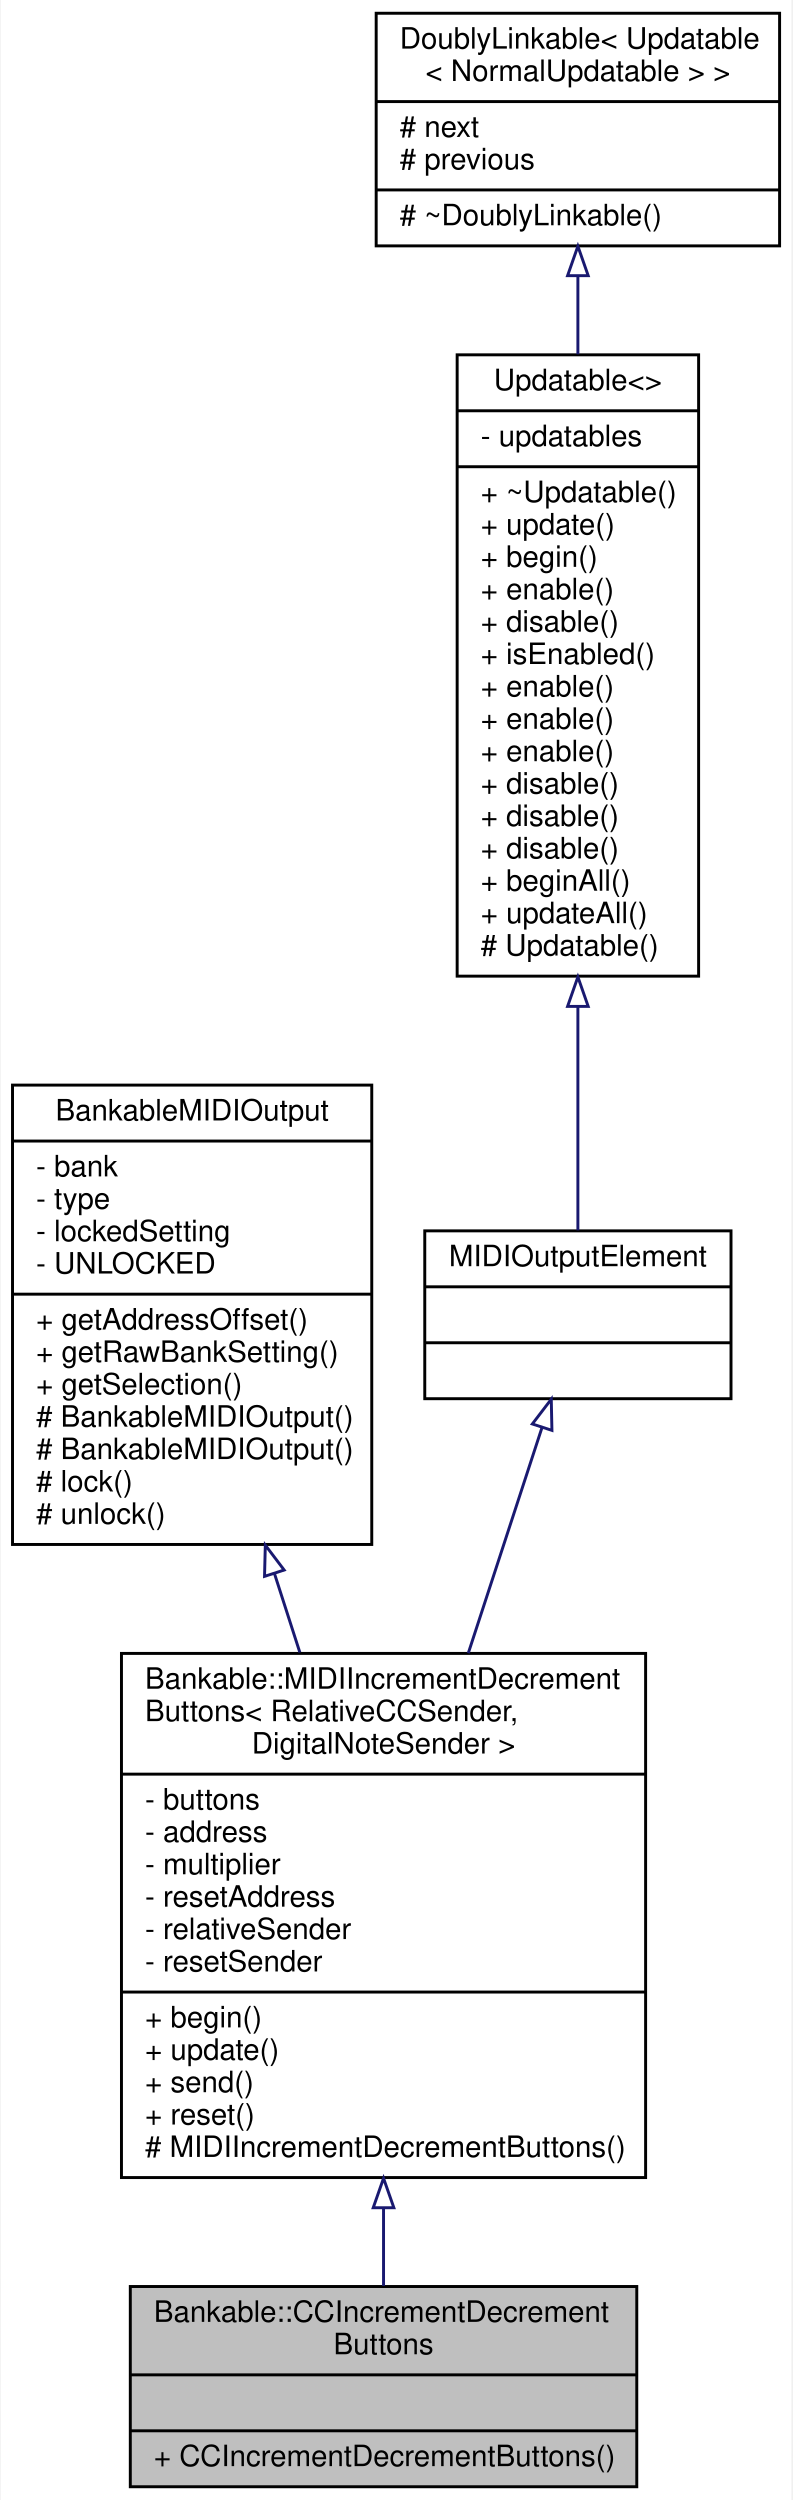
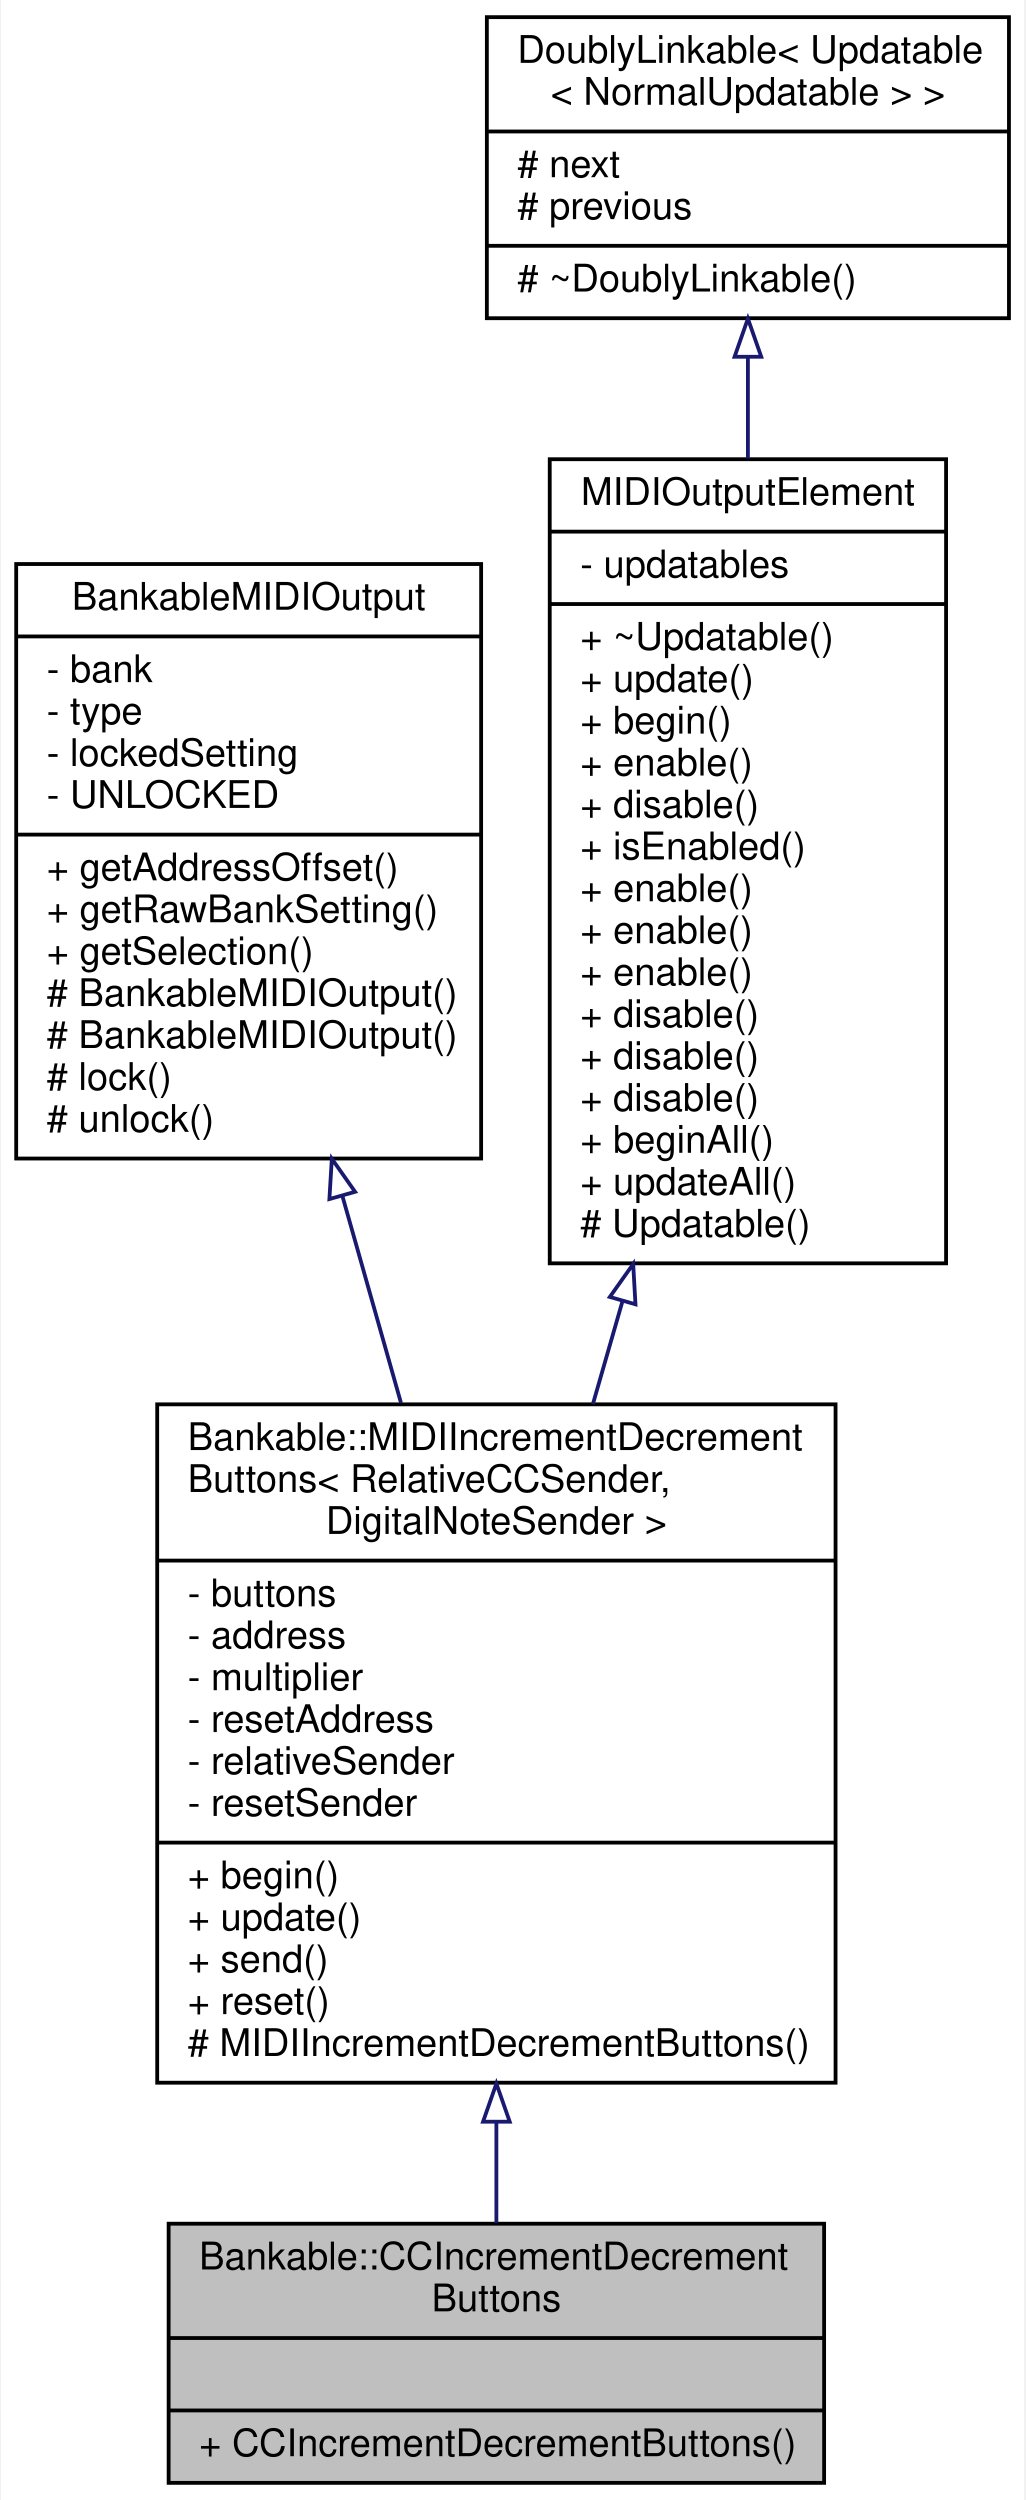
- <svg xmlns="http://www.w3.org/2000/svg" xmlns:xlink="http://www.w3.org/1999/xlink" width="269pt" height="849pt" viewBox="0.00 0.00 268.50 849.00">
-   <g id="graph0" class="graph" transform="scale(1 1) rotate(0) translate(4 845)">
-     <polygon fill="white" stroke="none" points="-4,4 -4,-845 264.5,-845 264.5,4 -4,4" />
+ <svg xmlns="http://www.w3.org/2000/svg" xmlns:xlink="http://www.w3.org/1999/xlink" width="269pt" height="656pt" viewBox="0.00 0.00 268.50 656.00">
+   <g id="graph0" class="graph" transform="scale(1 1) rotate(0) translate(4 652)">
+     <polygon fill="white" stroke="none" points="-4,4 -4,-652 264.5,-652 264.5,4 -4,4" />
    <g id="node1" class="node">
      <g id="a_node1">
        <a xlink:title="A class of MIDIOutputElements that read the input of two momentary push buttons to increment or decre...">
          <polygon fill="#bfbfbf" stroke="black" points="40,-0.5 40,-68.5 212,-68.5 212,-0.5 40,-0.5" />
          <text text-anchor="start" x="48" y="-56.5" font-family="Helvetica,sans-Serif" font-size="10.00">Bankable::CCIncrementDecrement</text>
          <text text-anchor="middle" x="126" y="-45.5" font-family="Helvetica,sans-Serif" font-size="10.00">Buttons</text>
          <polyline fill="none" stroke="black" points="40,-38.5 212,-38.5 " />
          <text text-anchor="middle" x="126" y="-26.5" font-family="Helvetica,sans-Serif" font-size="10.00"> </text>
          <polyline fill="none" stroke="black" points="40,-19.5 212,-19.5 " />
          <text text-anchor="start" x="48" y="-7.5" font-family="Helvetica,sans-Serif" font-size="10.00">+ CCIncrementDecrementButtons()</text>
        </a>
      </g>
    </g>
    <g id="node2" class="node">
      <g id="a_node2">
        <a xlink:href="../../d1/d2f/classBankable_1_1MIDIIncrementDecrementButtons.html" target="_top" xlink:title=" ">
          <polygon fill="white" stroke="black" points="37,-105.5 37,-283.5 215,-283.5 215,-105.5 37,-105.5" />
          <text text-anchor="start" x="45" y="-271.5" font-family="Helvetica,sans-Serif" font-size="10.00">Bankable::MIDIIncrementDecrement</text>
          <text text-anchor="start" x="45" y="-260.5" font-family="Helvetica,sans-Serif" font-size="10.00">Buttons&lt; RelativeCCSender,</text>
          <text text-anchor="middle" x="126" y="-249.5" font-family="Helvetica,sans-Serif" font-size="10.00"> DigitalNoteSender &gt;</text>
          <polyline fill="none" stroke="black" points="37,-242.5 215,-242.5 " />
          <text text-anchor="start" x="45" y="-230.5" font-family="Helvetica,sans-Serif" font-size="10.00">- buttons</text>
          <text text-anchor="start" x="45" y="-219.5" font-family="Helvetica,sans-Serif" font-size="10.00">- address</text>
          <text text-anchor="start" x="45" y="-208.5" font-family="Helvetica,sans-Serif" font-size="10.00">- multiplier</text>
          <text text-anchor="start" x="45" y="-197.5" font-family="Helvetica,sans-Serif" font-size="10.00">- resetAddress</text>
          <text text-anchor="start" x="45" y="-186.5" font-family="Helvetica,sans-Serif" font-size="10.00">- relativeSender</text>
          <text text-anchor="start" x="45" y="-175.5" font-family="Helvetica,sans-Serif" font-size="10.00">- resetSender</text>
          <polyline fill="none" stroke="black" points="37,-168.5 215,-168.5 " />
          <text text-anchor="start" x="45" y="-156.5" font-family="Helvetica,sans-Serif" font-size="10.00">+ begin()</text>
          <text text-anchor="start" x="45" y="-145.5" font-family="Helvetica,sans-Serif" font-size="10.00">+ update()</text>
          <text text-anchor="start" x="45" y="-134.5" font-family="Helvetica,sans-Serif" font-size="10.00">+ send()</text>
          <text text-anchor="start" x="45" y="-123.5" font-family="Helvetica,sans-Serif" font-size="10.00">+ reset()</text>
          <text text-anchor="start" x="45" y="-112.5" font-family="Helvetica,sans-Serif" font-size="10.00"># MIDIIncrementDecrementButtons()</text>
        </a>
      </g>
    </g>
    <g id="edge1" class="edge">
      <path fill="none" stroke="midnightblue" d="M126,-94.995C126,-85.65 126,-76.694 126,-68.694" />
      <polygon fill="none" stroke="midnightblue" points="122.5,-95.261 126,-105.261 129.5,-95.261 122.5,-95.261" />
    </g>
    <g id="node3" class="node">
      <g id="a_node3">
        <a xlink:href="../../d3/d43/classBankableMIDIOutput.html" target="_top" xlink:title="A base class for all MIDIOutputElement::s that can be banked.">
-           <polygon fill="white" stroke="black" points="0,-320.5 0,-476.5 122,-476.5 122,-320.5 0,-320.5" />
-           <text text-anchor="middle" x="61" y="-464.5" font-family="Helvetica,sans-Serif" font-size="10.00">BankableMIDIOutput</text>
-           <polyline fill="none" stroke="black" points="0,-457.5 122,-457.5 " />
-           <text text-anchor="start" x="8" y="-445.5" font-family="Helvetica,sans-Serif" font-size="10.00">- bank</text>
-           <text text-anchor="start" x="8" y="-434.5" font-family="Helvetica,sans-Serif" font-size="10.00">- type</text>
-           <text text-anchor="start" x="8" y="-423.5" font-family="Helvetica,sans-Serif" font-size="10.00">- lockedSetting</text>
-           <text text-anchor="start" x="8" y="-412.5" font-family="Helvetica,sans-Serif" font-size="10.00">- UNLOCKED</text>
-           <polyline fill="none" stroke="black" points="0,-405.5 122,-405.5 " />
-           <text text-anchor="start" x="8" y="-393.5" font-family="Helvetica,sans-Serif" font-size="10.00">+ getAddressOffset()</text>
-           <text text-anchor="start" x="8" y="-382.5" font-family="Helvetica,sans-Serif" font-size="10.00">+ getRawBankSetting()</text>
-           <text text-anchor="start" x="8" y="-371.5" font-family="Helvetica,sans-Serif" font-size="10.00">+ getSelection()</text>
-           <text text-anchor="start" x="8" y="-360.5" font-family="Helvetica,sans-Serif" font-size="10.00"># BankableMIDIOutput()</text>
-           <text text-anchor="start" x="8" y="-349.5" font-family="Helvetica,sans-Serif" font-size="10.00"># BankableMIDIOutput()</text>
-           <text text-anchor="start" x="8" y="-338.5" font-family="Helvetica,sans-Serif" font-size="10.00"># lock()</text>
-           <text text-anchor="start" x="8" y="-327.5" font-family="Helvetica,sans-Serif" font-size="10.00"># unlock()</text>
+           <polygon fill="white" stroke="black" points="0,-348 0,-504 122,-504 122,-348 0,-348" />
+           <text text-anchor="middle" x="61" y="-492" font-family="Helvetica,sans-Serif" font-size="10.00">BankableMIDIOutput</text>
+           <polyline fill="none" stroke="black" points="0,-485 122,-485 " />
+           <text text-anchor="start" x="8" y="-473" font-family="Helvetica,sans-Serif" font-size="10.00">- bank</text>
+           <text text-anchor="start" x="8" y="-462" font-family="Helvetica,sans-Serif" font-size="10.00">- type</text>
+           <text text-anchor="start" x="8" y="-451" font-family="Helvetica,sans-Serif" font-size="10.00">- lockedSetting</text>
+           <text text-anchor="start" x="8" y="-440" font-family="Helvetica,sans-Serif" font-size="10.00">- UNLOCKED</text>
+           <polyline fill="none" stroke="black" points="0,-433 122,-433 " />
+           <text text-anchor="start" x="8" y="-421" font-family="Helvetica,sans-Serif" font-size="10.00">+ getAddressOffset()</text>
+           <text text-anchor="start" x="8" y="-410" font-family="Helvetica,sans-Serif" font-size="10.00">+ getRawBankSetting()</text>
+           <text text-anchor="start" x="8" y="-399" font-family="Helvetica,sans-Serif" font-size="10.00">+ getSelection()</text>
+           <text text-anchor="start" x="8" y="-388" font-family="Helvetica,sans-Serif" font-size="10.00"># BankableMIDIOutput()</text>
+           <text text-anchor="start" x="8" y="-377" font-family="Helvetica,sans-Serif" font-size="10.00"># BankableMIDIOutput()</text>
+           <text text-anchor="start" x="8" y="-366" font-family="Helvetica,sans-Serif" font-size="10.00"># lock()</text>
+           <text text-anchor="start" x="8" y="-355" font-family="Helvetica,sans-Serif" font-size="10.00"># unlock()</text>
        </a>
      </g>
    </g>
    <g id="edge2" class="edge">
-       <path fill="none" stroke="midnightblue" d="M88.935,-310.685C91.798,-301.788 94.71,-292.741 97.578,-283.828" />
-       <polygon fill="none" stroke="midnightblue" points="85.583,-309.676 85.852,-320.268 92.247,-311.821 85.583,-309.676" />
+       <path fill="none" stroke="midnightblue" d="M85.591,-338.176C90.625,-320.4 95.93,-301.672 100.979,-283.843" />
+       <polygon fill="none" stroke="midnightblue" points="82.183,-337.366 82.825,-347.941 88.918,-339.274 82.183,-337.366" />
    </g>
    <g id="node4" class="node">
      <g id="a_node4">
-         <a xlink:href="../../dc/dc9/structMIDIOutputElement.html" target="_top" xlink:title=" ">
-           <polygon fill="white" stroke="black" points="140,-370 140,-427 244,-427 244,-370 140,-370" />
-           <text text-anchor="middle" x="192" y="-415" font-family="Helvetica,sans-Serif" font-size="10.00">MIDIOutputElement</text>
-           <polyline fill="none" stroke="black" points="140,-408 244,-408 " />
-           <text text-anchor="middle" x="192" y="-396" font-family="Helvetica,sans-Serif" font-size="10.00"> </text>
-           <polyline fill="none" stroke="black" points="140,-389 244,-389 " />
-           <text text-anchor="middle" x="192" y="-377" font-family="Helvetica,sans-Serif" font-size="10.00"> </text>
+         <a xlink:href="../../d5/de0/classUpdatable.html" target="_top" xlink:title=" ">
+           <polygon fill="white" stroke="black" points="140,-320.5 140,-531.5 244,-531.5 244,-320.5 140,-320.5" />
+           <text text-anchor="middle" x="192" y="-519.5" font-family="Helvetica,sans-Serif" font-size="10.00">MIDIOutputElement</text>
+           <polyline fill="none" stroke="black" points="140,-512.5 244,-512.5 " />
+           <text text-anchor="start" x="148" y="-500.5" font-family="Helvetica,sans-Serif" font-size="10.00">- updatables</text>
+           <polyline fill="none" stroke="black" points="140,-493.5 244,-493.5 " />
+           <text text-anchor="start" x="148" y="-481.5" font-family="Helvetica,sans-Serif" font-size="10.00">+ ~Updatable()</text>
+           <text text-anchor="start" x="148" y="-470.5" font-family="Helvetica,sans-Serif" font-size="10.00">+ update()</text>
+           <text text-anchor="start" x="148" y="-459.5" font-family="Helvetica,sans-Serif" font-size="10.00">+ begin()</text>
+           <text text-anchor="start" x="148" y="-448.5" font-family="Helvetica,sans-Serif" font-size="10.00">+ enable()</text>
+           <text text-anchor="start" x="148" y="-437.5" font-family="Helvetica,sans-Serif" font-size="10.00">+ disable()</text>
+           <text text-anchor="start" x="148" y="-426.5" font-family="Helvetica,sans-Serif" font-size="10.00">+ isEnabled()</text>
+           <text text-anchor="start" x="148" y="-415.5" font-family="Helvetica,sans-Serif" font-size="10.00">+ enable()</text>
+           <text text-anchor="start" x="148" y="-404.5" font-family="Helvetica,sans-Serif" font-size="10.00">+ enable()</text>
+           <text text-anchor="start" x="148" y="-393.5" font-family="Helvetica,sans-Serif" font-size="10.00">+ enable()</text>
+           <text text-anchor="start" x="148" y="-382.5" font-family="Helvetica,sans-Serif" font-size="10.00">+ disable()</text>
+           <text text-anchor="start" x="148" y="-371.5" font-family="Helvetica,sans-Serif" font-size="10.00">+ disable()</text>
+           <text text-anchor="start" x="148" y="-360.5" font-family="Helvetica,sans-Serif" font-size="10.00">+ disable()</text>
+           <text text-anchor="start" x="148" y="-349.5" font-family="Helvetica,sans-Serif" font-size="10.00">+ beginAll()</text>
+           <text text-anchor="start" x="148" y="-338.5" font-family="Helvetica,sans-Serif" font-size="10.00">+ updateAll()</text>
+           <text text-anchor="start" x="148" y="-327.5" font-family="Helvetica,sans-Serif" font-size="10.00"># Updatable()</text>
        </a>
      </g>
    </g>
    <g id="edge3" class="edge">
-       <path fill="none" stroke="midnightblue" d="M179.783,-360.109C172.735,-338.538 163.554,-310.438 154.778,-283.578" />
-       <polygon fill="none" stroke="midnightblue" points="176.529,-361.418 182.961,-369.836 183.182,-359.244 176.529,-361.418" />
+       <path fill="none" stroke="midnightblue" d="M159.073,-310.504C156.468,-301.444 153.861,-292.382 151.32,-283.544" />
+       <polygon fill="none" stroke="midnightblue" points="155.77,-311.681 161.897,-320.324 162.497,-309.746 155.77,-311.681" />
    </g>
    <g id="node5" class="node">
      <g id="a_node5">
-         <a xlink:href="../../d5/de0/classUpdatable.html" target="_top" xlink:title=" ">
-           <polygon fill="white" stroke="black" points="151,-513.5 151,-724.5 233,-724.5 233,-513.5 151,-513.5" />
-           <text text-anchor="middle" x="192" y="-712.5" font-family="Helvetica,sans-Serif" font-size="10.00">Updatable&lt;&gt;</text>
-           <polyline fill="none" stroke="black" points="151,-705.5 233,-705.5 " />
-           <text text-anchor="start" x="159" y="-693.5" font-family="Helvetica,sans-Serif" font-size="10.00">- updatables</text>
-           <polyline fill="none" stroke="black" points="151,-686.5 233,-686.5 " />
-           <text text-anchor="start" x="159" y="-674.5" font-family="Helvetica,sans-Serif" font-size="10.00">+ ~Updatable()</text>
-           <text text-anchor="start" x="159" y="-663.5" font-family="Helvetica,sans-Serif" font-size="10.00">+ update()</text>
-           <text text-anchor="start" x="159" y="-652.5" font-family="Helvetica,sans-Serif" font-size="10.00">+ begin()</text>
-           <text text-anchor="start" x="159" y="-641.5" font-family="Helvetica,sans-Serif" font-size="10.00">+ enable()</text>
-           <text text-anchor="start" x="159" y="-630.5" font-family="Helvetica,sans-Serif" font-size="10.00">+ disable()</text>
-           <text text-anchor="start" x="159" y="-619.5" font-family="Helvetica,sans-Serif" font-size="10.00">+ isEnabled()</text>
-           <text text-anchor="start" x="159" y="-608.5" font-family="Helvetica,sans-Serif" font-size="10.00">+ enable()</text>
-           <text text-anchor="start" x="159" y="-597.5" font-family="Helvetica,sans-Serif" font-size="10.00">+ enable()</text>
-           <text text-anchor="start" x="159" y="-586.5" font-family="Helvetica,sans-Serif" font-size="10.00">+ enable()</text>
-           <text text-anchor="start" x="159" y="-575.5" font-family="Helvetica,sans-Serif" font-size="10.00">+ disable()</text>
-           <text text-anchor="start" x="159" y="-564.5" font-family="Helvetica,sans-Serif" font-size="10.00">+ disable()</text>
-           <text text-anchor="start" x="159" y="-553.5" font-family="Helvetica,sans-Serif" font-size="10.00">+ disable()</text>
-           <text text-anchor="start" x="159" y="-542.5" font-family="Helvetica,sans-Serif" font-size="10.00">+ beginAll()</text>
-           <text text-anchor="start" x="159" y="-531.5" font-family="Helvetica,sans-Serif" font-size="10.00">+ updateAll()</text>
-           <text text-anchor="start" x="159" y="-520.5" font-family="Helvetica,sans-Serif" font-size="10.00"># Updatable()</text>
+         <a xlink:href="../../d4/d23/classDoublyLinkable.html" target="_top" xlink:title=" ">
+           <polygon fill="white" stroke="black" points="123.5,-568.5 123.5,-647.5 260.5,-647.5 260.5,-568.5 123.5,-568.5" />
+           <text text-anchor="start" x="131.5" y="-635.5" font-family="Helvetica,sans-Serif" font-size="10.00">DoublyLinkable&lt; Updatable</text>
+           <text text-anchor="middle" x="192" y="-624.5" font-family="Helvetica,sans-Serif" font-size="10.00">&lt; NormalUpdatable &gt; &gt;</text>
+           <polyline fill="none" stroke="black" points="123.5,-617.5 260.5,-617.5 " />
+           <text text-anchor="start" x="131.5" y="-605.5" font-family="Helvetica,sans-Serif" font-size="10.00"># next</text>
+           <text text-anchor="start" x="131.5" y="-594.5" font-family="Helvetica,sans-Serif" font-size="10.00"># previous</text>
+           <polyline fill="none" stroke="black" points="123.5,-587.5 260.5,-587.5 " />
+           <text text-anchor="start" x="131.5" y="-575.5" font-family="Helvetica,sans-Serif" font-size="10.00"># ~DoublyLinkable()</text>
        </a>
      </g>
    </g>
    <g id="edge4" class="edge">
-       <path fill="none" stroke="midnightblue" d="M192,-503.176C192,-474.775 192,-446.878 192,-427.189" />
-       <polygon fill="none" stroke="midnightblue" points="188.5,-503.23 192,-513.23 195.5,-503.23 188.5,-503.23" />
-     </g>
-     <g id="node6" class="node">
-       <g id="a_node6">
-         <a xlink:href="../../d4/d23/classDoublyLinkable.html" target="_top" xlink:title=" ">
-           <polygon fill="white" stroke="black" points="123.5,-761.5 123.5,-840.5 260.5,-840.5 260.5,-761.5 123.5,-761.5" />
-           <text text-anchor="start" x="131.5" y="-828.5" font-family="Helvetica,sans-Serif" font-size="10.00">DoublyLinkable&lt; Updatable</text>
-           <text text-anchor="middle" x="192" y="-817.5" font-family="Helvetica,sans-Serif" font-size="10.00">&lt; NormalUpdatable &gt; &gt;</text>
-           <polyline fill="none" stroke="black" points="123.5,-810.5 260.5,-810.5 " />
-           <text text-anchor="start" x="131.5" y="-798.5" font-family="Helvetica,sans-Serif" font-size="10.00"># next</text>
-           <text text-anchor="start" x="131.5" y="-787.5" font-family="Helvetica,sans-Serif" font-size="10.00"># previous</text>
-           <polyline fill="none" stroke="black" points="123.5,-780.5 260.5,-780.5 " />
-           <text text-anchor="start" x="131.5" y="-768.5" font-family="Helvetica,sans-Serif" font-size="10.00"># ~DoublyLinkable()</text>
-         </a>
-       </g>
-     </g>
-     <g id="edge5" class="edge">
-       <path fill="none" stroke="midnightblue" d="M192,-751.16C192,-742.809 192,-733.856 192,-724.694" />
-       <polygon fill="none" stroke="midnightblue" points="188.5,-751.385 192,-761.385 195.5,-751.386 188.5,-751.385" />
+       <path fill="none" stroke="midnightblue" d="M192,-558.16C192,-549.809 192,-540.856 192,-531.694" />
+       <polygon fill="none" stroke="midnightblue" points="188.5,-558.385 192,-568.385 195.5,-558.386 188.5,-558.385" />
    </g>
  </g>
</svg>
